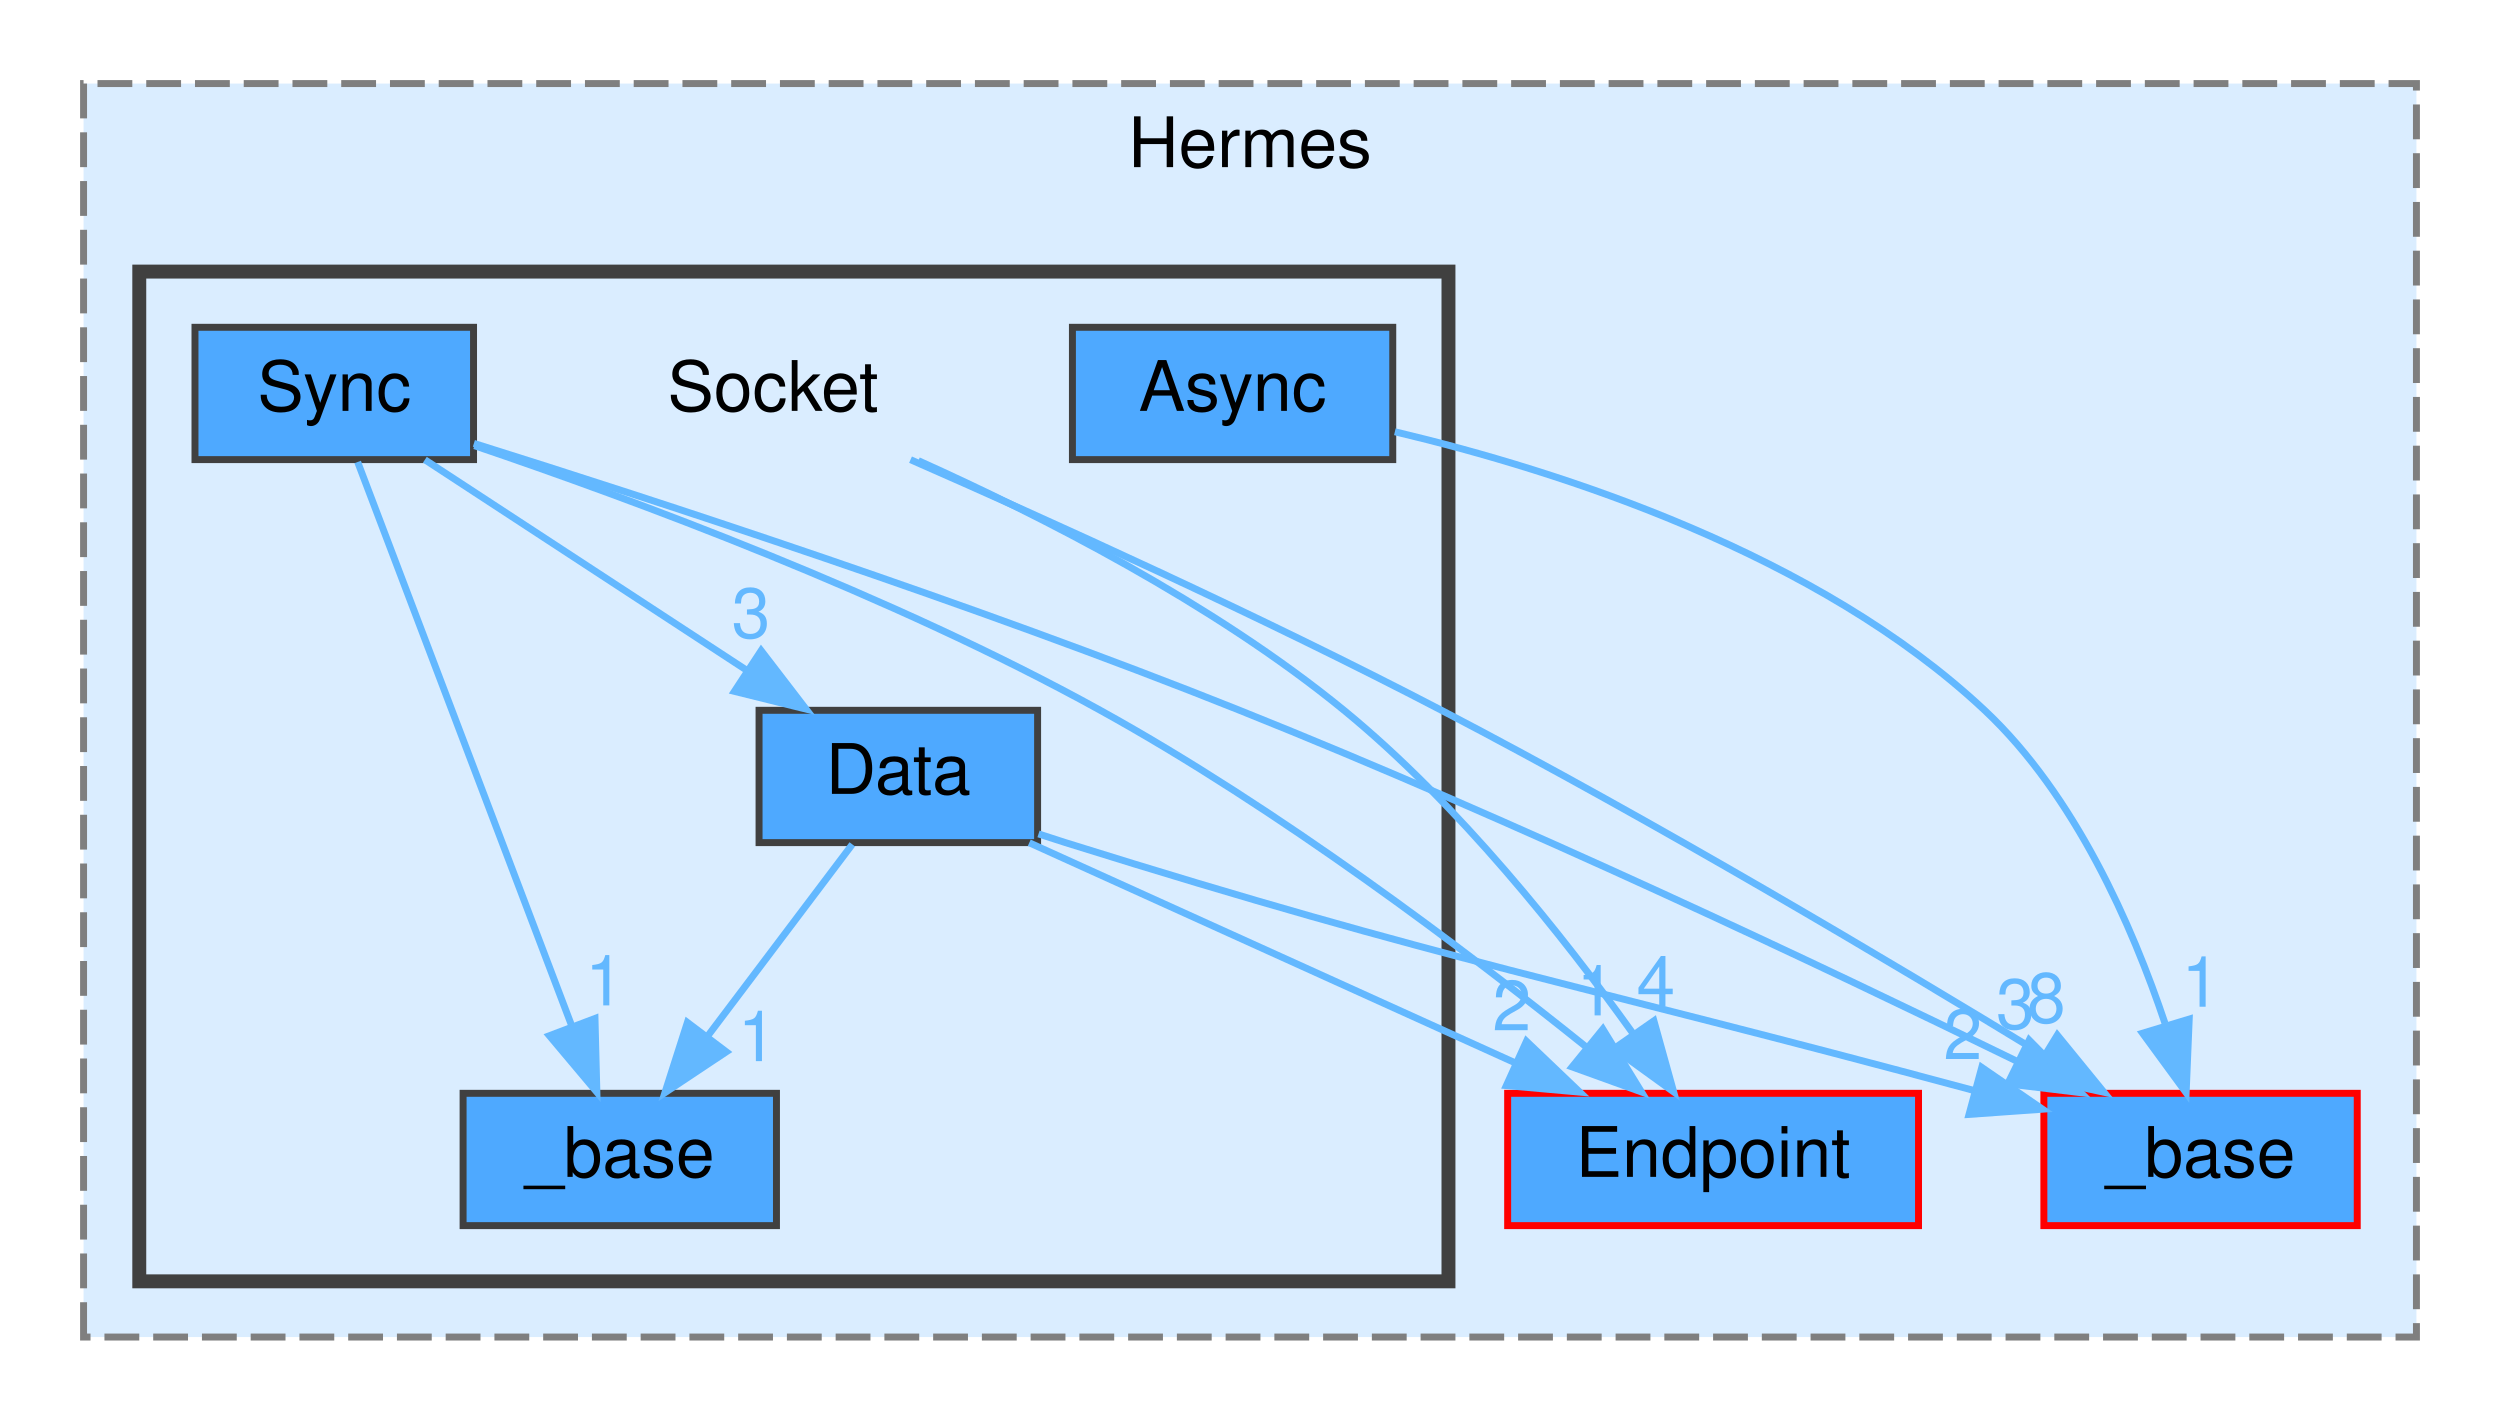
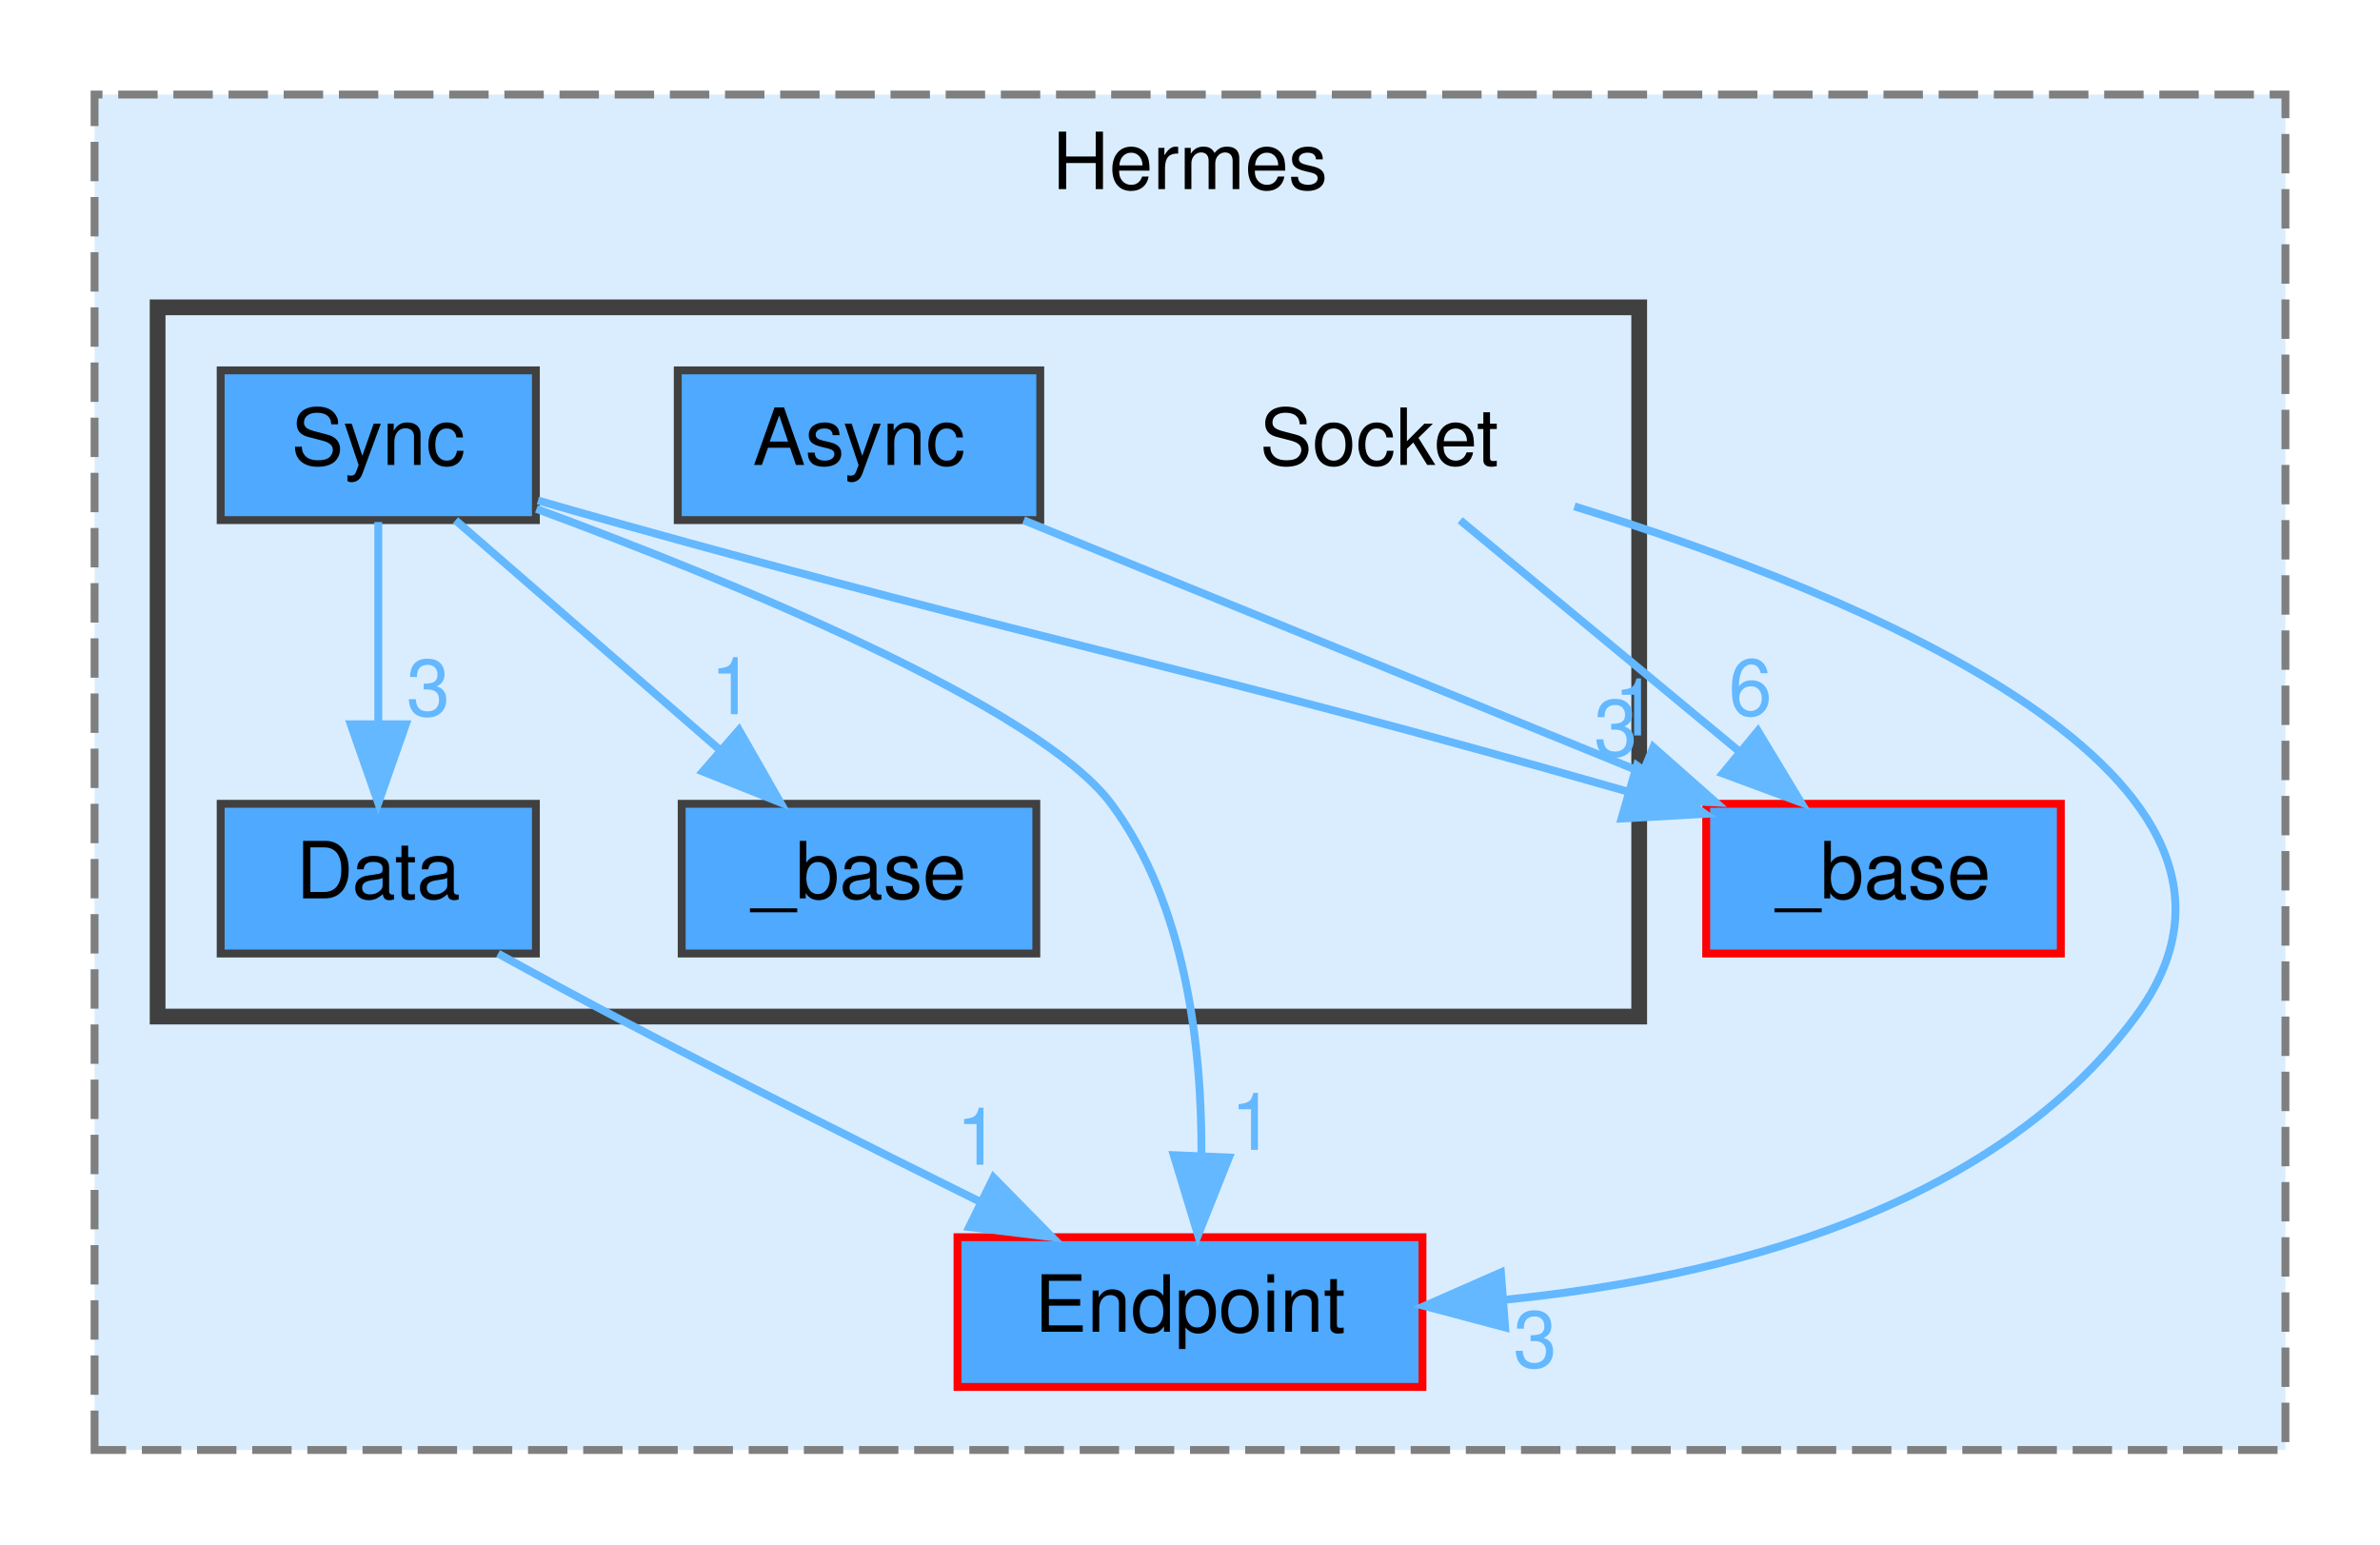
- <svg xmlns="http://www.w3.org/2000/svg" xmlns:xlink="http://www.w3.org/1999/xlink" width="359pt" height="204pt" viewBox="0.00 0.00 359.00 204.00">
-   <g id="graph0" class="graph" transform="scale(1 1) rotate(0) translate(4 200)">
+ <svg xmlns="http://www.w3.org/2000/svg" xmlns:xlink="http://www.w3.org/1999/xlink" width="302pt" height="196pt" viewBox="0.00 0.00 302.00 196.00">
+   <g id="graph0" class="graph" transform="scale(1 1) rotate(0) translate(4 192)">
    <g id="clust1" class="cluster">
      <g id="a_clust1">
        <a xlink:href="dir_48552af575f0c01fd908f857e8ea26ca.html" target="_top" xlink:title="Hermes">
-           <polygon fill="#daedff" stroke="#7f7f7f" stroke-dasharray="5,2" points="8,-8 8,-188 343,-188 343,-8 8,-8" />
-           <text text-anchor="middle" x="175.5" y="-176" font-family="Helvetica,sans-Serif" font-size="10.00">Hermes</text>
+           <polygon fill="#daedff" stroke="#7f7f7f" stroke-dasharray="5,2" points="8,-8 8,-180 286,-180 286,-8 8,-8" />
+           <text text-anchor="middle" x="147" y="-168" font-family="Helvetica,sans-Serif" font-size="10.00">Hermes</text>
        </a>
      </g>
    </g>
    <g id="clust2" class="cluster">
      <g id="a_clust2">
        <a xlink:href="dir_0b5ff7c741697c8eb7741053aebed106.html" target="_top">
-           <polygon fill="#daedff" stroke="#404040" stroke-width="2" points="16,-16 16,-161 204,-161 204,-16 16,-16" />
+           <polygon fill="#daedff" stroke="#404040" stroke-width="2" points="16,-63 16,-153 204,-153 204,-63 16,-63" />
        </a>
      </g>
    </g>
    <g id="node1" class="node">
      <g id="a_node1">
        <a xlink:href="dir_1749b645fa05fc0c477f9e54117aefed.html" target="_top" xlink:title="_base">
-           <polygon fill="#4ea9ff" stroke="red" points="334.5,-43 289.5,-43 289.5,-24 334.5,-24 334.5,-43" />
-           <text text-anchor="middle" x="312" y="-31" font-family="Helvetica,sans-Serif" font-size="10.00">_base</text>
+           <polygon fill="#4ea9ff" stroke="red" points="257.5,-90 212.5,-90 212.5,-71 257.5,-71 257.5,-90" />
+           <text text-anchor="middle" x="235" y="-78" font-family="Helvetica,sans-Serif" font-size="10.00">_base</text>
        </a>
      </g>
    </g>
    <g id="node2" class="node">
      <g id="a_node2">
        <a xlink:href="dir_a49b2ae4e107057a382f7728faa95ee7.html" target="_top" xlink:title="Endpoint">
-           <polygon fill="#4ea9ff" stroke="red" points="271.5,-43 212.5,-43 212.5,-24 271.5,-24 271.5,-43" />
-           <text text-anchor="middle" x="242" y="-31" font-family="Helvetica,sans-Serif" font-size="10.00">Endpoint</text>
+           <polygon fill="#4ea9ff" stroke="red" points="176.5,-35 117.5,-35 117.5,-16 176.5,-16 176.5,-35" />
+           <text text-anchor="middle" x="147" y="-23" font-family="Helvetica,sans-Serif" font-size="10.00">Endpoint</text>
        </a>
      </g>
    </g>
    <g id="node3" class="node">
-       <text text-anchor="middle" x="107" y="-141" font-family="Helvetica,sans-Serif" font-size="10.00">Socket</text>
+       <text text-anchor="middle" x="171" y="-133" font-family="Helvetica,sans-Serif" font-size="10.00">Socket</text>
    </g>
    <g id="edge1" class="edge">
      <g id="a_edge1">
        <a xlink:href="dir_000029_000000.html" target="_top">
-           <path fill="none" stroke="#63b8ff" d="M126.75,-133.99C146.34,-125.4 177.1,-111.51 203,-98 233.58,-82.05 267.79,-61.69 289.59,-48.38" />
-           <polygon fill="#63b8ff" stroke="#63b8ff" points="291.43,-51.36 298.13,-43.15 287.77,-45.39 291.43,-51.36" />
+           <path fill="none" stroke="#63b8ff" d="M181.28,-125.98C190.84,-118.07 205.28,-106.11 216.78,-96.58" />
+           <polygon fill="#63b8ff" stroke="#63b8ff" points="219.06,-99.24 224.53,-90.17 214.6,-93.85 219.06,-99.24" />
        </a>
      </g>
      <g id="a_edge1-headlabel">
-         <a xlink:href="dir_000029_000000.html" target="_top" xlink:title="8">
-           <text text-anchor="middle" x="289.85" y="-53.16" font-family="Helvetica,sans-Serif" font-size="10.00" fill="#63b8ff">8</text>
+         <a xlink:href="dir_000029_000000.html" target="_top" xlink:title="6">
+           <text text-anchor="middle" x="218.1" y="-101.22" font-family="Helvetica,sans-Serif" font-size="10.00" fill="#63b8ff">6</text>
        </a>
      </g>
    </g>
    <g id="edge2" class="edge">
      <g id="a_edge2">
        <a xlink:href="dir_000029_000018.html" target="_top">
-           <path fill="none" stroke="#63b8ff" d="M127.87,-133.85C145.28,-126.03 170.2,-113.39 189,-98 205.43,-84.55 220.56,-65.45 230.41,-51.71" />
-           <polygon fill="#63b8ff" stroke="#63b8ff" points="233.5,-53.41 236.34,-43.2 227.76,-49.41 233.5,-53.41" />
+           <path fill="none" stroke="#63b8ff" d="M195.78,-127.74C231.18,-116.83 289.58,-93.47 267,-63 248.72,-38.33 214.18,-29.77 186.83,-27.05" />
+           <polygon fill="#63b8ff" stroke="#63b8ff" points="186.99,-23.55 176.75,-26.27 186.45,-30.53 186.99,-23.55" />
        </a>
      </g>
      <g id="a_edge2-headlabel">
-         <a xlink:href="dir_000029_000018.html" target="_top" xlink:title="4">
-           <text text-anchor="middle" x="233.78" y="-55.48" font-family="Helvetica,sans-Serif" font-size="10.00" fill="#63b8ff">4</text>
+         <a xlink:href="dir_000029_000018.html" target="_top" xlink:title="3">
+           <text text-anchor="middle" x="190.79" y="-18.49" font-family="Helvetica,sans-Serif" font-size="10.00" fill="#63b8ff">3</text>
        </a>
      </g>
    </g>
    <g id="node4" class="node">
      <g id="a_node4">
        <a xlink:href="dir_c121d3193a09b0381037e0156068a995.html" target="_top" xlink:title="_base">
-           <polygon fill="#4ea9ff" stroke="#404040" points="107.5,-43 62.5,-43 62.5,-24 107.5,-24 107.5,-43" />
-           <text text-anchor="middle" x="85" y="-31" font-family="Helvetica,sans-Serif" font-size="10.00">_base</text>
+           <polygon fill="#4ea9ff" stroke="#404040" points="127.5,-90 82.5,-90 82.5,-71 127.5,-71 127.5,-90" />
+           <text text-anchor="middle" x="105" y="-78" font-family="Helvetica,sans-Serif" font-size="10.00">_base</text>
        </a>
      </g>
    </g>
    <g id="node5" class="node">
      <g id="a_node5">
        <a xlink:href="dir_12a10213270ed7546c8ef2a0fecfbc3d.html" target="_top" xlink:title="Async">
-           <polygon fill="#4ea9ff" stroke="#404040" points="196,-153 150,-153 150,-134 196,-134 196,-153" />
-           <text text-anchor="middle" x="173" y="-141" font-family="Helvetica,sans-Serif" font-size="10.00">Async</text>
+           <polygon fill="#4ea9ff" stroke="#404040" points="128,-145 82,-145 82,-126 128,-126 128,-145" />
+           <text text-anchor="middle" x="105" y="-133" font-family="Helvetica,sans-Serif" font-size="10.00">Async</text>
        </a>
      </g>
    </g>
    <g id="edge3" class="edge">
      <g id="a_edge3">
        <a xlink:href="dir_000010_000000.html" target="_top">
-           <path fill="none" stroke="#63b8ff" d="M196.3,-138C220.16,-132.33 257.05,-120.48 281,-98 293.99,-85.81 302.21,-67.02 306.9,-53.04" />
-           <polygon fill="#63b8ff" stroke="#63b8ff" points="310.37,-53.66 309.93,-43.08 303.67,-51.63 310.37,-53.66" />
+           <path fill="none" stroke="#63b8ff" d="M125.89,-125.98C147.08,-117.34 180.13,-103.87 204.3,-94.02" />
+           <polygon fill="#63b8ff" stroke="#63b8ff" points="205.79,-97.19 213.73,-90.17 203.15,-90.7 205.79,-97.19" />
        </a>
      </g>
      <g id="a_edge3-headlabel">
        <a xlink:href="dir_000010_000000.html" target="_top" xlink:title="1">
-           <text text-anchor="middle" x="312.04" y="-55.43" font-family="Helvetica,sans-Serif" font-size="10.00" fill="#63b8ff">1</text>
+           <text text-anchor="middle" x="203.54" y="-98.67" font-family="Helvetica,sans-Serif" font-size="10.00" fill="#63b8ff">1</text>
        </a>
      </g>
    </g>
    <g id="node6" class="node">
      <g id="a_node6">
        <a xlink:href="dir_fe25ebdea0b69c48cf495d114ea06d68.html" target="_top" xlink:title="Data">
-           <polygon fill="#4ea9ff" stroke="#404040" points="145,-98 105,-98 105,-79 145,-79 145,-98" />
-           <text text-anchor="middle" x="125" y="-86" font-family="Helvetica,sans-Serif" font-size="10.00">Data</text>
+           <polygon fill="#4ea9ff" stroke="#404040" points="64,-90 24,-90 24,-71 64,-71 64,-90" />
+           <text text-anchor="middle" x="44" y="-78" font-family="Helvetica,sans-Serif" font-size="10.00">Data</text>
        </a>
      </g>
    </g>
    <g id="edge4" class="edge">
      <g id="a_edge4">
-         <a xlink:href="dir_000014_000000.html" target="_top">
-           <path fill="none" stroke="#63b8ff" d="M145.13,-80.25C146.44,-79.82 147.73,-79.4 149,-79 204.09,-61.76 220.68,-59.26 279.5,-43.39" />
-           <polygon fill="#63b8ff" stroke="#63b8ff" points="280.58,-46.72 289.31,-40.72 278.75,-39.97 280.58,-46.72" />
+         <a xlink:href="dir_000014_000018.html" target="_top">
+           <path fill="none" stroke="#63b8ff" d="M59.2,-70.99C63.92,-68.39 69.16,-65.54 74,-63 89.29,-54.98 106.57,-46.32 120.47,-39.45" />
+           <polygon fill="#63b8ff" stroke="#63b8ff" points="122.07,-42.57 129.5,-35.01 118.98,-36.29 122.07,-42.57" />
        </a>
      </g>
      <g id="a_edge4-headlabel">
-         <a xlink:href="dir_000014_000000.html" target="_top" xlink:title="2">
-           <text text-anchor="middle" x="277.86" y="-47.91" font-family="Helvetica,sans-Serif" font-size="10.00" fill="#63b8ff">2</text>
-         </a>
-       </g>
-     </g>
-     <g id="edge5" class="edge">
-       <g id="a_edge5">
-         <a xlink:href="dir_000014_000018.html" target="_top">
-           <path fill="none" stroke="#63b8ff" d="M143.8,-78.98C162.62,-70.46 191.82,-57.23 213.5,-47.41" />
-           <polygon fill="#63b8ff" stroke="#63b8ff" points="215.2,-50.48 222.86,-43.17 212.31,-44.11 215.2,-50.48" />
-         </a>
-       </g>
-       <g id="a_edge5-headlabel">
-         <a xlink:href="dir_000014_000018.html" target="_top" xlink:title="2">
-           <text text-anchor="middle" x="213.09" y="-52.05" font-family="Helvetica,sans-Serif" font-size="10.00" fill="#63b8ff">2</text>
-         </a>
-       </g>
-     </g>
-     <g id="edge6" class="edge">
-       <g id="a_edge6">
-         <a xlink:href="dir_000014_000002.html" target="_top">
-           <path fill="none" stroke="#63b8ff" d="M118.39,-78.75C112.74,-71.26 104.46,-60.28 97.55,-51.13" />
-           <polygon fill="#63b8ff" stroke="#63b8ff" points="100.3,-48.96 91.48,-43.09 94.71,-53.18 100.3,-48.96" />
-         </a>
-       </g>
-       <g id="a_edge6-headlabel">
-         <a xlink:href="dir_000014_000002.html" target="_top" xlink:title="1">
-           <text text-anchor="middle" x="104.73" y="-47.62" font-family="Helvetica,sans-Serif" font-size="10.00" fill="#63b8ff">1</text>
+         <a xlink:href="dir_000014_000018.html" target="_top" xlink:title="1">
+           <text text-anchor="middle" x="120.1" y="-44.2" font-family="Helvetica,sans-Serif" font-size="10.00" fill="#63b8ff">1</text>
        </a>
      </g>
    </g>
    <g id="node7" class="node">
      <g id="a_node7">
        <a xlink:href="dir_0ee8d01c818a6381a98a3d57ad9512e1.html" target="_top" xlink:title="Sync">
-           <polygon fill="#4ea9ff" stroke="#404040" points="64,-153 24,-153 24,-134 64,-134 64,-153" />
-           <text text-anchor="middle" x="44" y="-141" font-family="Helvetica,sans-Serif" font-size="10.00">Sync</text>
+           <polygon fill="#4ea9ff" stroke="#404040" points="64,-145 24,-145 24,-126 64,-126 64,-145" />
+           <text text-anchor="middle" x="44" y="-133" font-family="Helvetica,sans-Serif" font-size="10.00">Sync</text>
+         </a>
+       </g>
+     </g>
+     <g id="edge5" class="edge">
+       <g id="a_edge5">
+         <a xlink:href="dir_000030_000000.html" target="_top">
+           <path fill="none" stroke="#63b8ff" d="M64.26,-128.49C67.19,-127.64 70.17,-126.79 73,-126 129.65,-110.15 146.6,-107.57 202.61,-91.53" />
+           <polygon fill="#63b8ff" stroke="#63b8ff" points="203.7,-94.85 212.34,-88.72 201.76,-88.13 203.7,-94.85" />
+         </a>
+       </g>
+       <g id="a_edge5-headlabel">
+         <a xlink:href="dir_000030_000000.html" target="_top" xlink:title="3">
+           <text text-anchor="middle" x="201.03" y="-96.08" font-family="Helvetica,sans-Serif" font-size="10.00" fill="#63b8ff">3</text>
+         </a>
+       </g>
+     </g>
+     <g id="edge6" class="edge">
+       <g id="a_edge6">
+         <a xlink:href="dir_000030_000018.html" target="_top">
+           <path fill="none" stroke="#63b8ff" d="M64.07,-127.42C88.53,-118.37 127.75,-102.42 137,-90 146.48,-77.28 148.52,-59.1 148.45,-45.45" />
+           <polygon fill="#63b8ff" stroke="#63b8ff" points="151.94,-45.11 148.02,-35.27 144.94,-45.41 151.94,-45.11" />
+         </a>
+       </g>
+       <g id="a_edge6-headlabel">
+         <a xlink:href="dir_000030_000018.html" target="_top" xlink:title="1">
+           <text text-anchor="middle" x="154.93" y="-46.08" font-family="Helvetica,sans-Serif" font-size="10.00" fill="#63b8ff">1</text>
+         </a>
+       </g>
+     </g>
+     <g id="edge8" class="edge">
+       <g id="a_edge8">
+         <a xlink:href="dir_000030_000002.html" target="_top">
+           <path fill="none" stroke="#63b8ff" d="M53.8,-125.98C62.82,-118.15 76.41,-106.34 87.32,-96.86" />
+           <polygon fill="#63b8ff" stroke="#63b8ff" points="89.77,-99.37 95.02,-90.17 85.18,-94.09 89.77,-99.37" />
+         </a>
+       </g>
+       <g id="a_edge8-headlabel">
+         <a xlink:href="dir_000030_000002.html" target="_top" xlink:title="1">
+           <text text-anchor="middle" x="88.92" y="-101.37" font-family="Helvetica,sans-Serif" font-size="10.00" fill="#63b8ff">1</text>
        </a>
      </g>
    </g>
    <g id="edge7" class="edge">
      <g id="a_edge7">
-         <a xlink:href="dir_000030_000000.html" target="_top">
-           <path fill="none" stroke="#63b8ff" d="M64.05,-136.33C89.79,-128.26 135.68,-113.33 174,-98 213.47,-82.21 257.95,-61.13 285.48,-47.68" />
-           <polygon fill="#63b8ff" stroke="#63b8ff" points="287.39,-50.64 294.82,-43.09 284.3,-44.36 287.39,-50.64" />
+         <a xlink:href="dir_000030_000014.html" target="_top">
+           <path fill="none" stroke="#63b8ff" d="M44,-125.75C44,-118.8 44,-108.85 44,-100.13" />
+           <polygon fill="#63b8ff" stroke="#63b8ff" points="47.5,-100.09 44,-90.09 40.5,-100.09 47.5,-100.09" />
        </a>
      </g>
      <g id="a_edge7-headlabel">
-         <a xlink:href="dir_000030_000000.html" target="_top" xlink:title="3">
-           <text text-anchor="middle" x="285.41" y="-52.28" font-family="Helvetica,sans-Serif" font-size="10.00" fill="#63b8ff">3</text>
-         </a>
-       </g>
-     </g>
-     <g id="edge8" class="edge">
-       <g id="a_edge8">
-         <a xlink:href="dir_000030_000018.html" target="_top">
-           <path fill="none" stroke="#63b8ff" d="M64.13,-136C86.7,-128.34 124.07,-114.54 154,-98 179.56,-83.88 206.42,-63.58 223.65,-49.76" />
-           <polygon fill="#63b8ff" stroke="#63b8ff" points="226.17,-52.22 231.72,-43.19 221.75,-46.79 226.17,-52.22" />
-         </a>
-       </g>
-       <g id="a_edge8-headlabel">
-         <a xlink:href="dir_000030_000018.html" target="_top" xlink:title="1">
-           <text text-anchor="middle" x="225.17" y="-54.19" font-family="Helvetica,sans-Serif" font-size="10.00" fill="#63b8ff">1</text>
-         </a>
-       </g>
-     </g>
-     <g id="edge10" class="edge">
-       <g id="a_edge10">
-         <a xlink:href="dir_000030_000002.html" target="_top">
-           <path fill="none" stroke="#63b8ff" d="M47.36,-133.66C54.06,-116.01 69.21,-76.09 78.12,-52.64" />
-           <polygon fill="#63b8ff" stroke="#63b8ff" points="81.44,-53.75 81.71,-43.16 74.89,-51.27 81.44,-53.75" />
-         </a>
-       </g>
-       <g id="a_edge10-headlabel">
-         <a xlink:href="dir_000030_000002.html" target="_top" xlink:title="1">
-           <text text-anchor="middle" x="82.81" y="-55.62" font-family="Helvetica,sans-Serif" font-size="10.00" fill="#63b8ff">1</text>
-         </a>
-       </g>
-     </g>
-     <g id="edge9" class="edge">
-       <g id="a_edge9">
-         <a xlink:href="dir_000030_000014.html" target="_top">
-           <path fill="none" stroke="#63b8ff" d="M57.01,-133.98C69.46,-125.84 88.46,-113.41 103.21,-103.76" />
-           <polygon fill="#63b8ff" stroke="#63b8ff" points="105.3,-106.57 111.75,-98.17 101.46,-100.72 105.3,-106.57" />
-         </a>
-       </g>
-       <g id="a_edge9-headlabel">
        <a xlink:href="dir_000030_000014.html" target="_top" xlink:title="3">
-           <text text-anchor="middle" x="103.84" y="-108.42" font-family="Helvetica,sans-Serif" font-size="10.00" fill="#63b8ff">3</text>
+           <text text-anchor="middle" x="50.34" y="-101.18" font-family="Helvetica,sans-Serif" font-size="10.00" fill="#63b8ff">3</text>
        </a>
      </g>
    </g>
  </g>
</svg>
